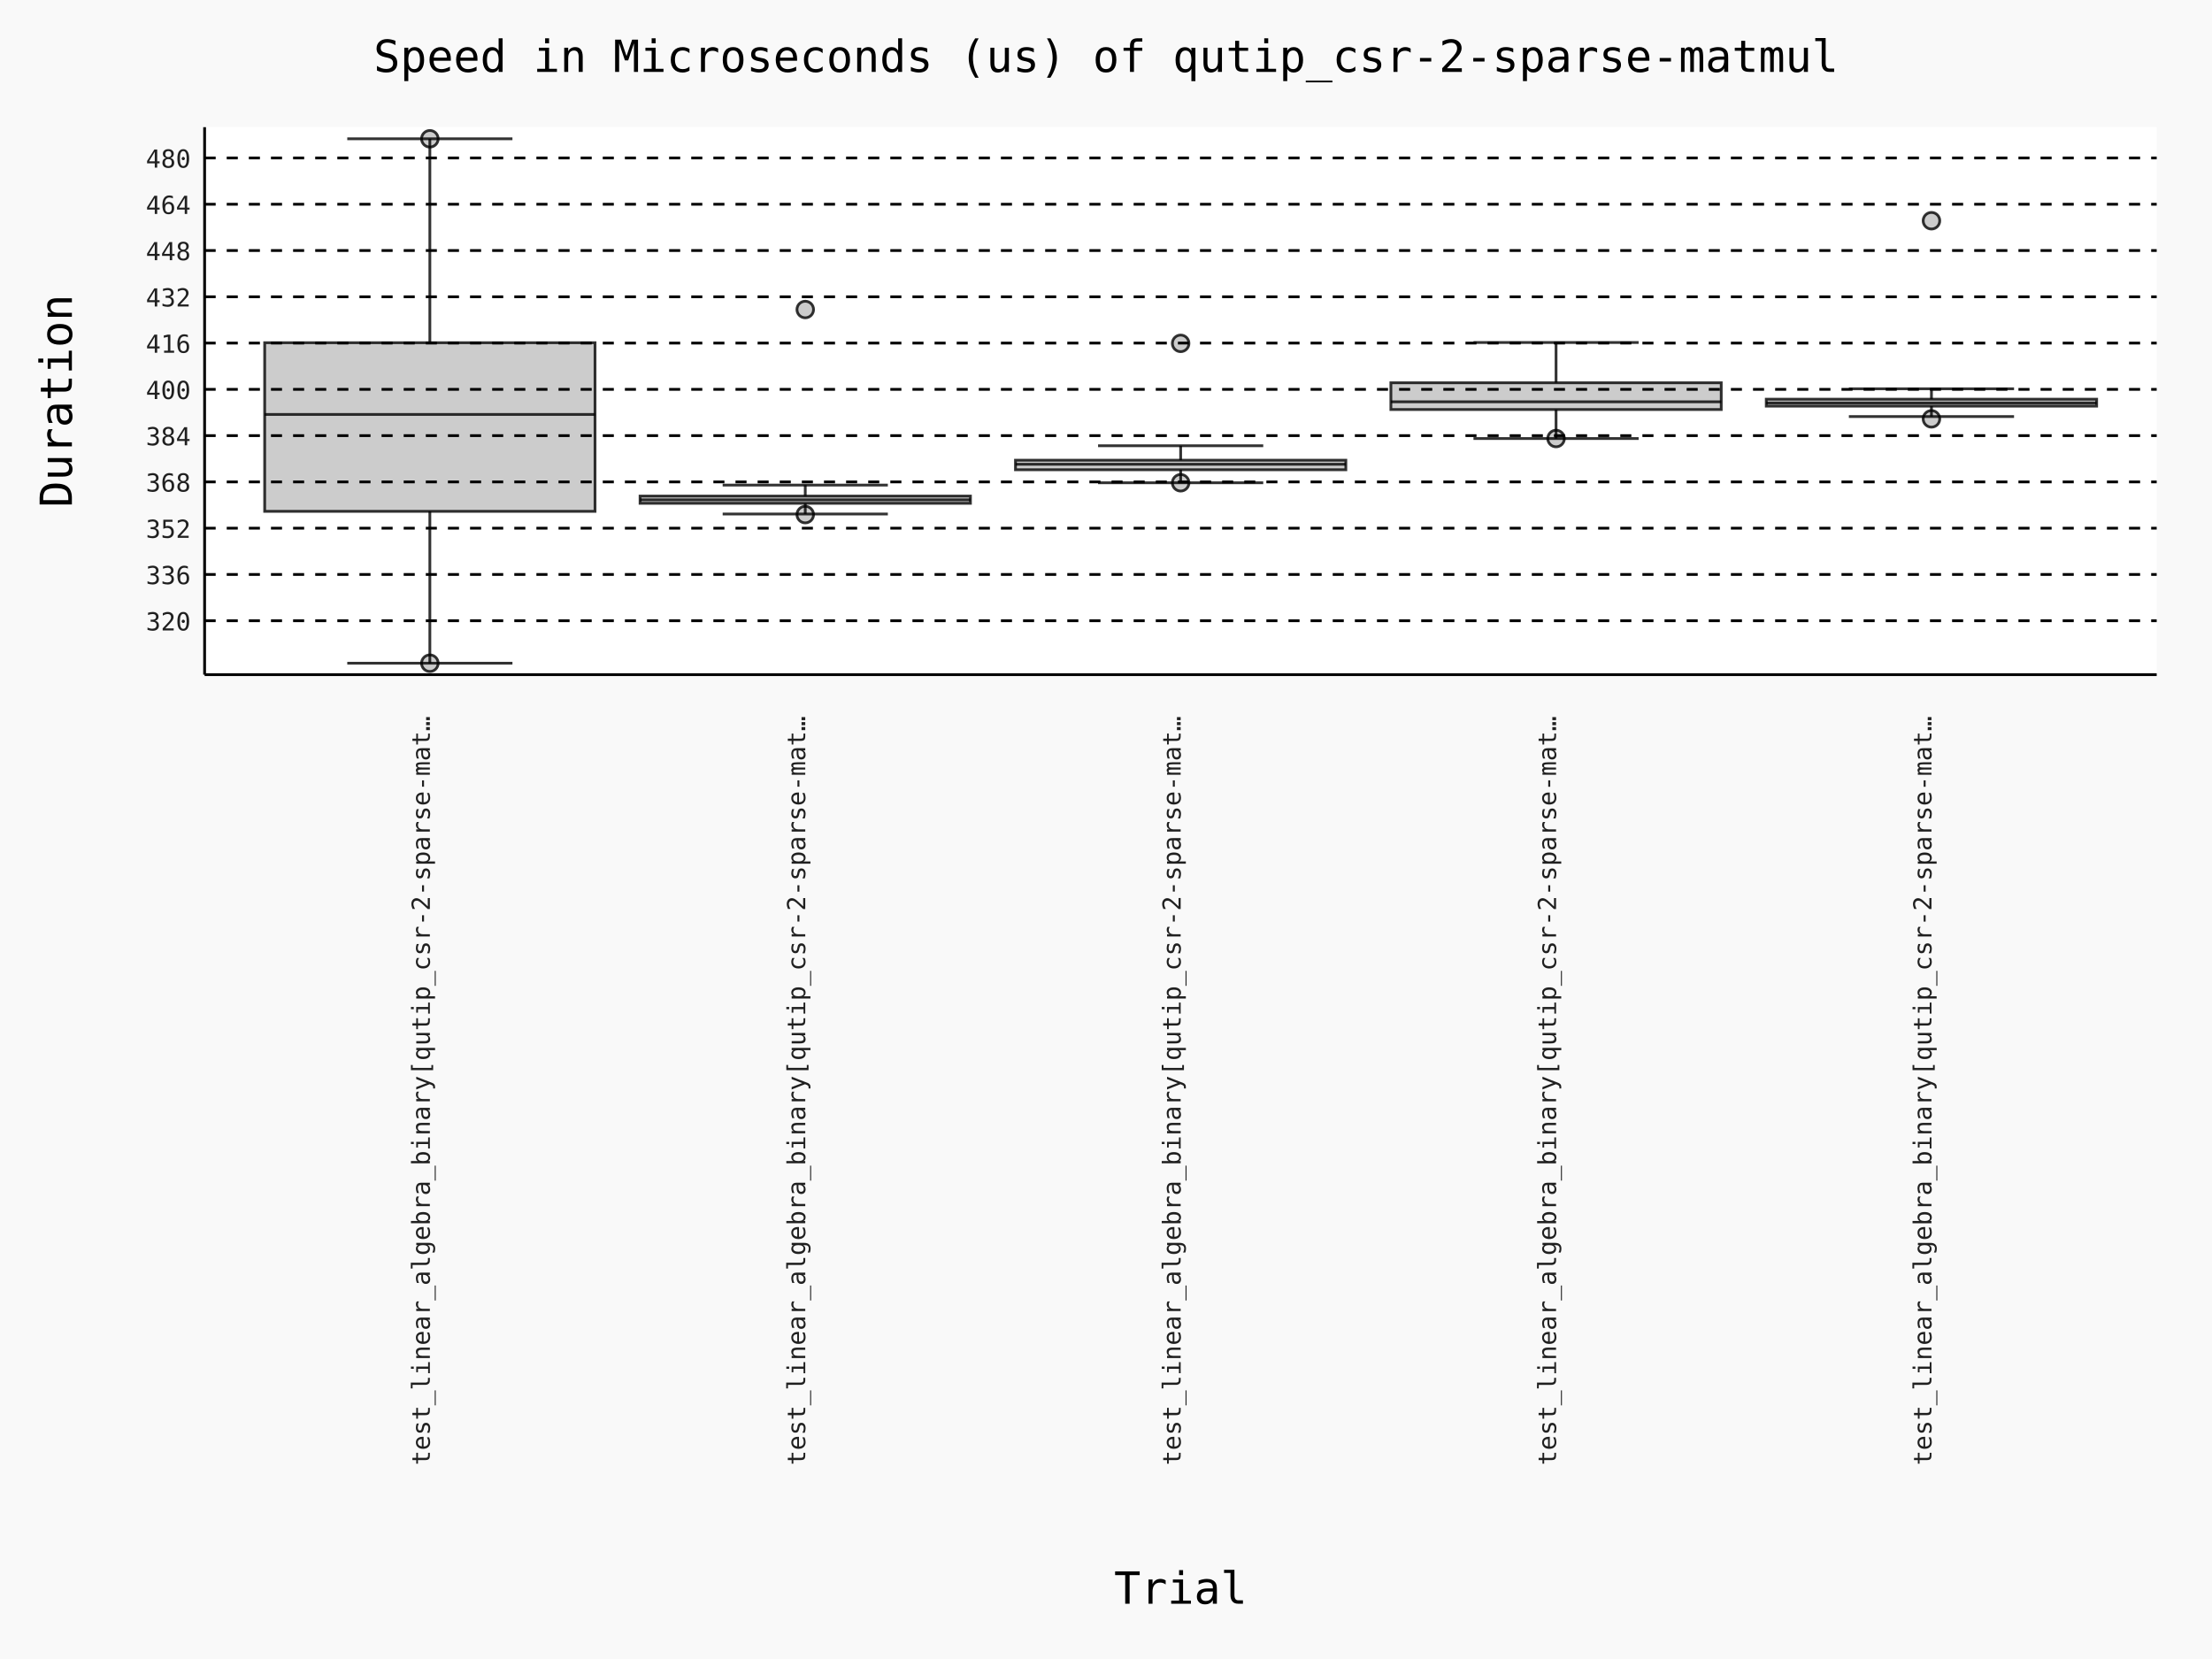
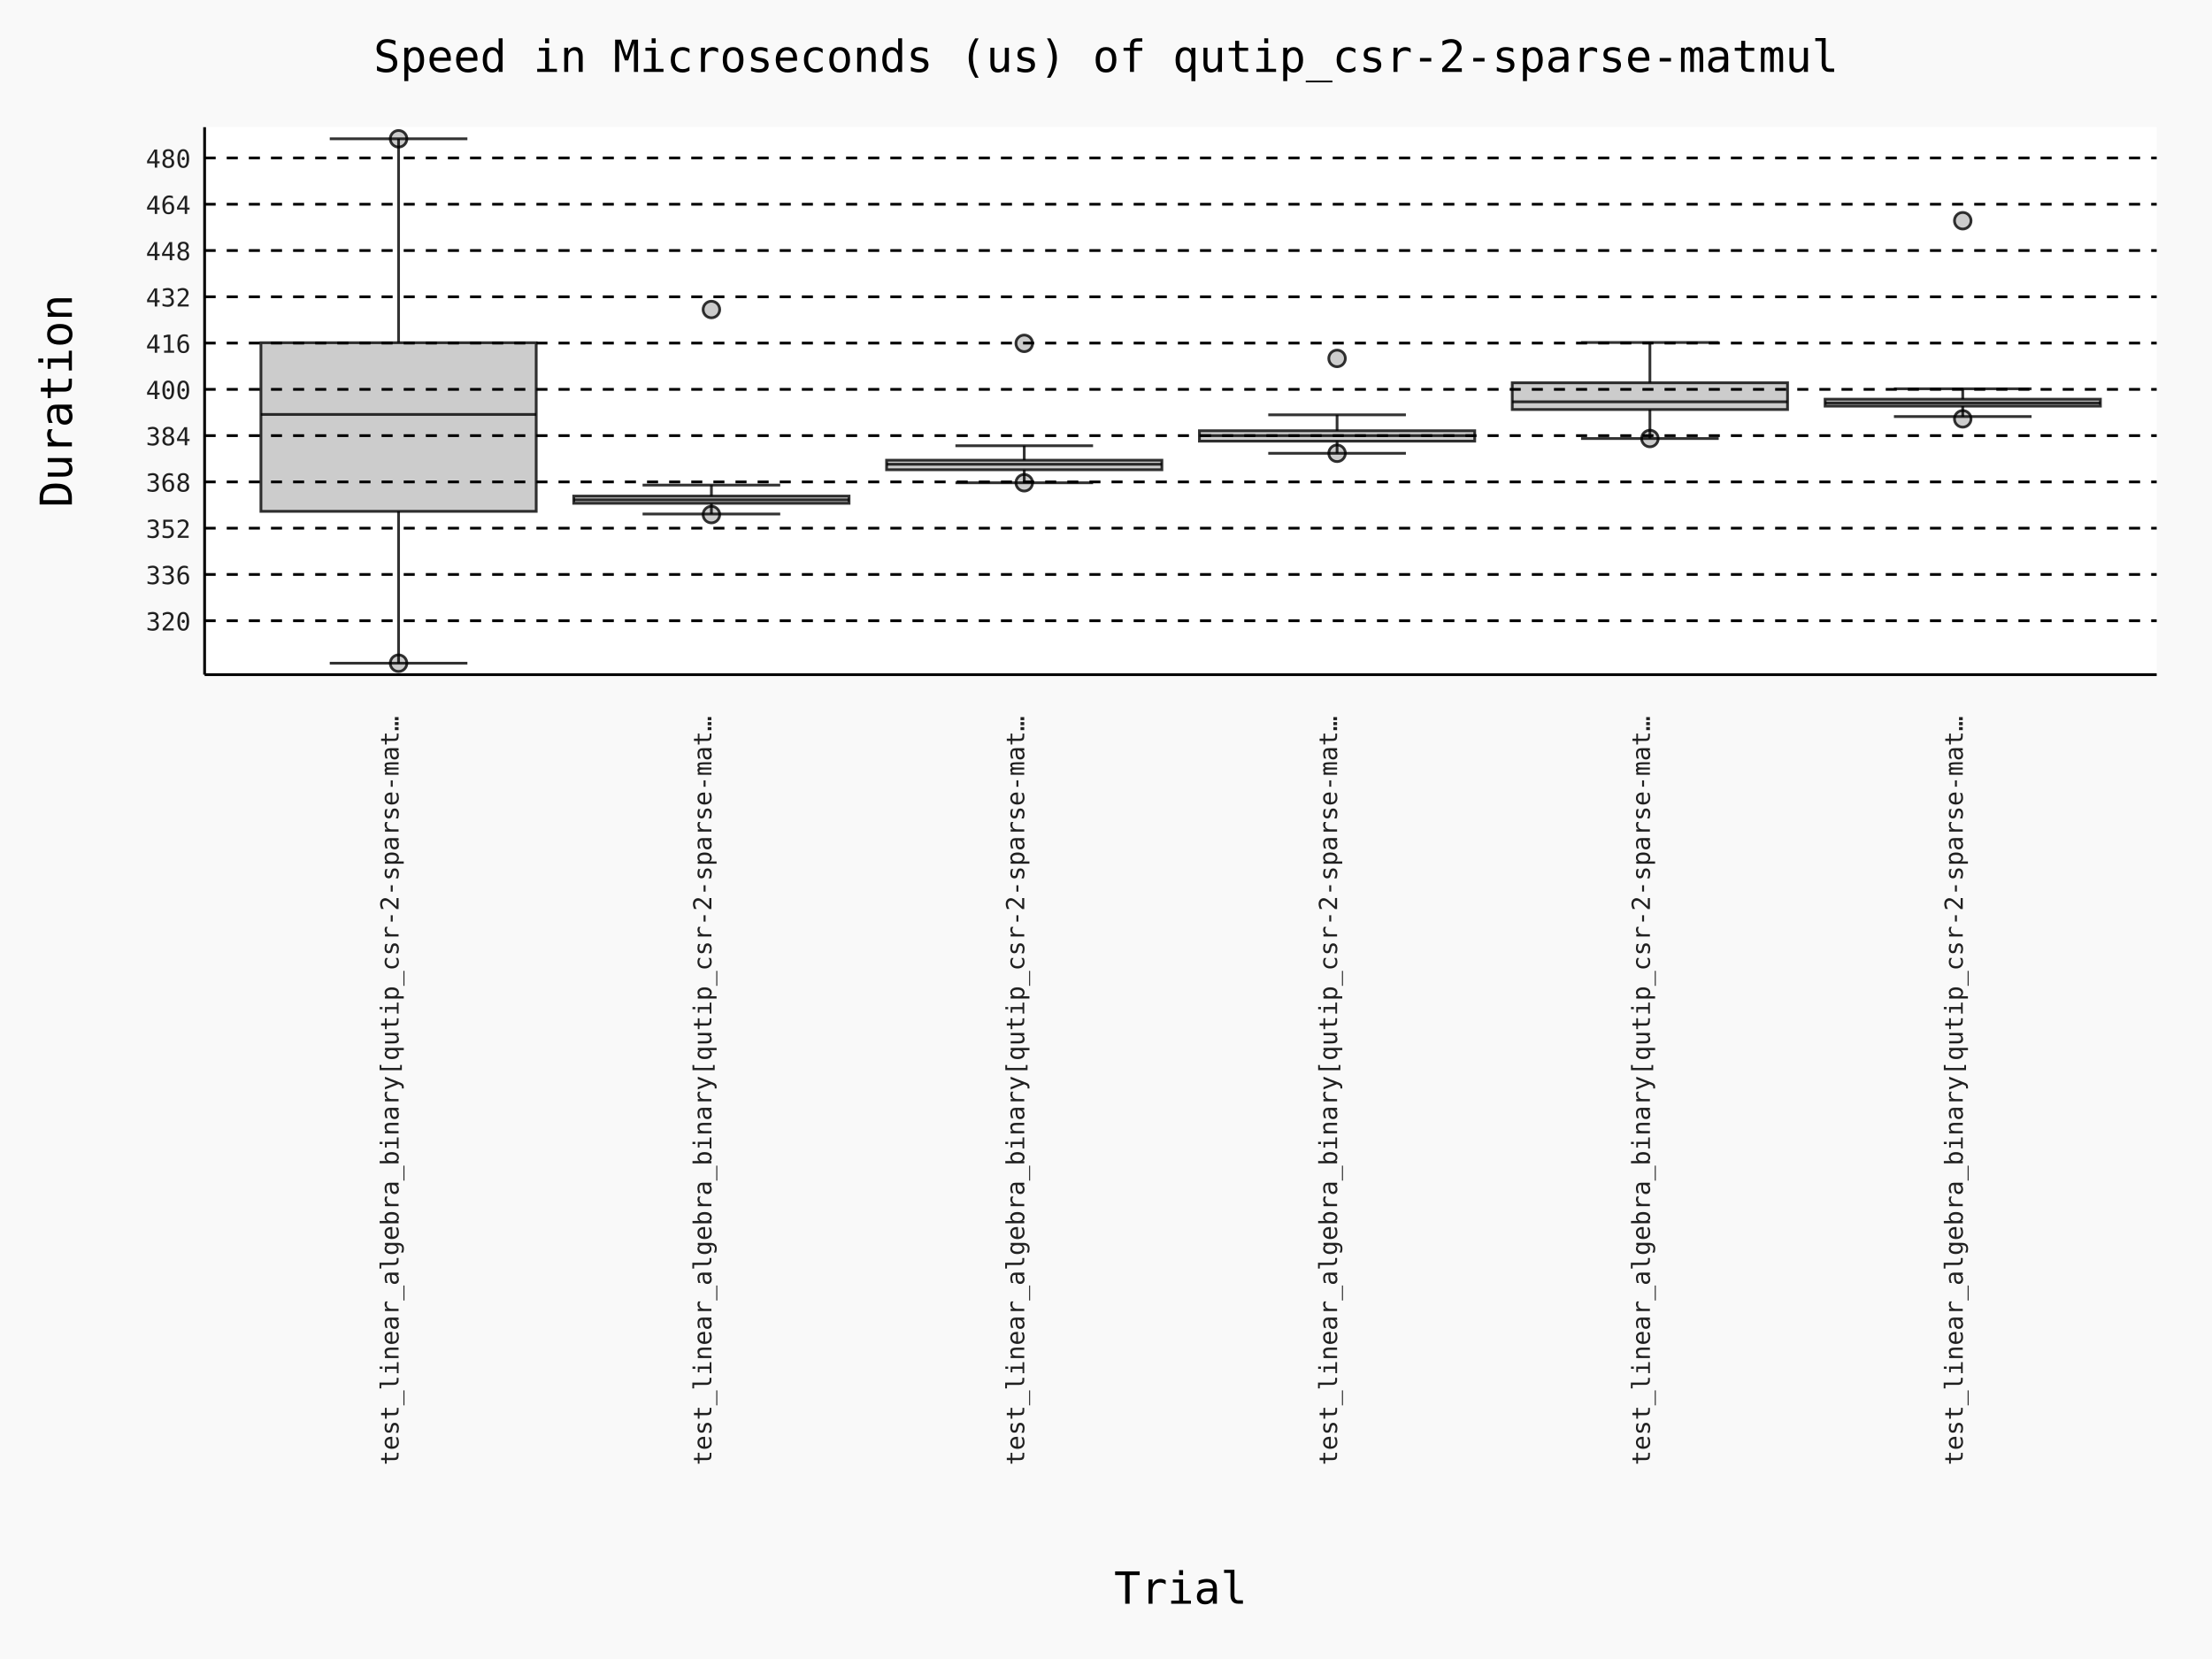
- <svg xmlns="http://www.w3.org/2000/svg" id="chart-0176ea74-ca79-4f8e-a935-2571d1819789" class="pygal-chart" viewBox="0 0 800 600">
+ <svg xmlns="http://www.w3.org/2000/svg" id="chart-a69ed7e8-76b4-4ce8-b19c-d7d5a10cb7c1" class="pygal-chart" viewBox="0 0 800 600">
  <defs>
-     <style type="text/css">#chart-0176ea74-ca79-4f8e-a935-2571d1819789{-webkit-user-select:none;-webkit-font-smoothing:antialiased;font-family:Consolas,"Deja Vu Sans Mono","Bitstream Vera Sans Mono","Courier New",monospace}#chart-0176ea74-ca79-4f8e-a935-2571d1819789 .title{font-family:Consolas,"Deja Vu Sans Mono","Bitstream Vera Sans Mono","Courier New",monospace;font-size:16px}#chart-0176ea74-ca79-4f8e-a935-2571d1819789 .legends .legend text{font-family:Consolas,"Deja Vu Sans Mono","Bitstream Vera Sans Mono","Courier New",monospace;font-size:14px}#chart-0176ea74-ca79-4f8e-a935-2571d1819789 .axis text{font-family:Consolas,"Deja Vu Sans Mono","Bitstream Vera Sans Mono","Courier New",monospace;font-size:10px}#chart-0176ea74-ca79-4f8e-a935-2571d1819789 .axis text.major{font-family:Consolas,"Deja Vu Sans Mono","Bitstream Vera Sans Mono","Courier New",monospace;font-size:10px}#chart-0176ea74-ca79-4f8e-a935-2571d1819789 .text-overlay text.value{font-family:Consolas,"Deja Vu Sans Mono","Bitstream Vera Sans Mono","Courier New",monospace;font-size:16px}#chart-0176ea74-ca79-4f8e-a935-2571d1819789 .text-overlay text.label{font-family:Consolas,"Deja Vu Sans Mono","Bitstream Vera Sans Mono","Courier New",monospace;font-size:10px}#chart-0176ea74-ca79-4f8e-a935-2571d1819789 .tooltip{font-family:Consolas,"Deja Vu Sans Mono","Bitstream Vera Sans Mono","Courier New",monospace;font-size:14px}#chart-0176ea74-ca79-4f8e-a935-2571d1819789 text.no_data{font-family:Consolas,"Deja Vu Sans Mono","Bitstream Vera Sans Mono","Courier New",monospace;font-size:64px}
- #chart-0176ea74-ca79-4f8e-a935-2571d1819789{background-color:rgba(249,249,249,1)}#chart-0176ea74-ca79-4f8e-a935-2571d1819789 path,#chart-0176ea74-ca79-4f8e-a935-2571d1819789 line,#chart-0176ea74-ca79-4f8e-a935-2571d1819789 rect,#chart-0176ea74-ca79-4f8e-a935-2571d1819789 circle{-webkit-transition:150ms;-moz-transition:150ms;transition:150ms}#chart-0176ea74-ca79-4f8e-a935-2571d1819789 .graph &gt; .background{fill:rgba(249,249,249,1)}#chart-0176ea74-ca79-4f8e-a935-2571d1819789 .plot &gt; .background{fill:rgba(255,255,255,1)}#chart-0176ea74-ca79-4f8e-a935-2571d1819789 .graph{fill:rgba(0,0,0,.87)}#chart-0176ea74-ca79-4f8e-a935-2571d1819789 text.no_data{fill:rgba(0,0,0,1)}#chart-0176ea74-ca79-4f8e-a935-2571d1819789 .title{fill:rgba(0,0,0,1)}#chart-0176ea74-ca79-4f8e-a935-2571d1819789 .legends .legend text{fill:rgba(0,0,0,.87)}#chart-0176ea74-ca79-4f8e-a935-2571d1819789 .legends .legend:hover text{fill:rgba(0,0,0,1)}#chart-0176ea74-ca79-4f8e-a935-2571d1819789 .axis .line{stroke:rgba(0,0,0,1)}#chart-0176ea74-ca79-4f8e-a935-2571d1819789 .axis .guide.line{stroke:rgba(0,0,0,.54)}#chart-0176ea74-ca79-4f8e-a935-2571d1819789 .axis .major.line{stroke:rgba(0,0,0,.87)}#chart-0176ea74-ca79-4f8e-a935-2571d1819789 .axis text.major{fill:rgba(0,0,0,1)}#chart-0176ea74-ca79-4f8e-a935-2571d1819789 .axis.y .guides:hover .guide.line,#chart-0176ea74-ca79-4f8e-a935-2571d1819789 .line-graph .axis.x .guides:hover .guide.line,#chart-0176ea74-ca79-4f8e-a935-2571d1819789 .stackedline-graph .axis.x .guides:hover .guide.line,#chart-0176ea74-ca79-4f8e-a935-2571d1819789 .xy-graph .axis.x .guides:hover .guide.line{stroke:rgba(0,0,0,1)}#chart-0176ea74-ca79-4f8e-a935-2571d1819789 .axis .guides:hover text{fill:rgba(0,0,0,1)}#chart-0176ea74-ca79-4f8e-a935-2571d1819789 .reactive{fill-opacity:.7;stroke-opacity:.8;stroke-width:1}#chart-0176ea74-ca79-4f8e-a935-2571d1819789 .ci{stroke:rgba(0,0,0,.87)}#chart-0176ea74-ca79-4f8e-a935-2571d1819789 .reactive.active,#chart-0176ea74-ca79-4f8e-a935-2571d1819789 .active .reactive{fill-opacity:.8;stroke-opacity:.9;stroke-width:4}#chart-0176ea74-ca79-4f8e-a935-2571d1819789 .ci .reactive.active{stroke-width:1.5}#chart-0176ea74-ca79-4f8e-a935-2571d1819789 .series text{fill:rgba(0,0,0,1)}#chart-0176ea74-ca79-4f8e-a935-2571d1819789 .tooltip rect{fill:rgba(255,255,255,1);stroke:rgba(0,0,0,1);-webkit-transition:opacity 150ms;-moz-transition:opacity 150ms;transition:opacity 150ms}#chart-0176ea74-ca79-4f8e-a935-2571d1819789 .tooltip .label{fill:rgba(0,0,0,.87)}#chart-0176ea74-ca79-4f8e-a935-2571d1819789 .tooltip .label{fill:rgba(0,0,0,.87)}#chart-0176ea74-ca79-4f8e-a935-2571d1819789 .tooltip .legend{font-size:.8em;fill:rgba(0,0,0,.54)}#chart-0176ea74-ca79-4f8e-a935-2571d1819789 .tooltip .x_label{font-size:.6em;fill:rgba(0,0,0,1)}#chart-0176ea74-ca79-4f8e-a935-2571d1819789 .tooltip .xlink{font-size:.5em;text-decoration:underline}#chart-0176ea74-ca79-4f8e-a935-2571d1819789 .tooltip .value{font-size:1.5em}#chart-0176ea74-ca79-4f8e-a935-2571d1819789 .bound{font-size:.5em}#chart-0176ea74-ca79-4f8e-a935-2571d1819789 .max-value{font-size:.75em;fill:rgba(0,0,0,.54)}#chart-0176ea74-ca79-4f8e-a935-2571d1819789 .map-element{fill:rgba(255,255,255,1);stroke:rgba(0,0,0,.54) !important}#chart-0176ea74-ca79-4f8e-a935-2571d1819789 .map-element .reactive{fill-opacity:inherit;stroke-opacity:inherit}#chart-0176ea74-ca79-4f8e-a935-2571d1819789 .color-0,#chart-0176ea74-ca79-4f8e-a935-2571d1819789 .color-0 a:visited{stroke:#000000;fill:#000000}#chart-0176ea74-ca79-4f8e-a935-2571d1819789 .color-1,#chart-0176ea74-ca79-4f8e-a935-2571d1819789 .color-1 a:visited{stroke:#000000;fill:#000000}#chart-0176ea74-ca79-4f8e-a935-2571d1819789 .color-2,#chart-0176ea74-ca79-4f8e-a935-2571d1819789 .color-2 a:visited{stroke:#000000;fill:#000000}#chart-0176ea74-ca79-4f8e-a935-2571d1819789 .color-3,#chart-0176ea74-ca79-4f8e-a935-2571d1819789 .color-3 a:visited{stroke:#000000;fill:#000000}#chart-0176ea74-ca79-4f8e-a935-2571d1819789 .color-4,#chart-0176ea74-ca79-4f8e-a935-2571d1819789 .color-4 a:visited{stroke:#000000;fill:#000000}#chart-0176ea74-ca79-4f8e-a935-2571d1819789 .text-overlay .color-0 text{fill:white}#chart-0176ea74-ca79-4f8e-a935-2571d1819789 .text-overlay .color-1 text{fill:white}#chart-0176ea74-ca79-4f8e-a935-2571d1819789 .text-overlay .color-2 text{fill:white}#chart-0176ea74-ca79-4f8e-a935-2571d1819789 .text-overlay .color-3 text{fill:white}#chart-0176ea74-ca79-4f8e-a935-2571d1819789 .text-overlay .color-4 text{fill:white}
- #chart-0176ea74-ca79-4f8e-a935-2571d1819789 text.no_data{text-anchor:middle}#chart-0176ea74-ca79-4f8e-a935-2571d1819789 .guide.line{fill:none}#chart-0176ea74-ca79-4f8e-a935-2571d1819789 .centered{text-anchor:middle}#chart-0176ea74-ca79-4f8e-a935-2571d1819789 .title{text-anchor:middle}#chart-0176ea74-ca79-4f8e-a935-2571d1819789 .legends .legend text{fill-opacity:1}#chart-0176ea74-ca79-4f8e-a935-2571d1819789 .axis.x text{text-anchor:middle}#chart-0176ea74-ca79-4f8e-a935-2571d1819789 .axis.x:not(.web) text[transform]{text-anchor:start}#chart-0176ea74-ca79-4f8e-a935-2571d1819789 .axis.x:not(.web) text[transform].backwards{text-anchor:end}#chart-0176ea74-ca79-4f8e-a935-2571d1819789 .axis.y text{text-anchor:end}#chart-0176ea74-ca79-4f8e-a935-2571d1819789 .axis.y text[transform].backwards{text-anchor:start}#chart-0176ea74-ca79-4f8e-a935-2571d1819789 .axis.y2 text{text-anchor:start}#chart-0176ea74-ca79-4f8e-a935-2571d1819789 .axis.y2 text[transform].backwards{text-anchor:end}#chart-0176ea74-ca79-4f8e-a935-2571d1819789 .axis .guide.line{stroke-dasharray:4,4;stroke:black}#chart-0176ea74-ca79-4f8e-a935-2571d1819789 .axis .major.guide.line{stroke-dasharray:6,6;stroke:black}#chart-0176ea74-ca79-4f8e-a935-2571d1819789 .horizontal .axis.y .guide.line,#chart-0176ea74-ca79-4f8e-a935-2571d1819789 .horizontal .axis.y2 .guide.line,#chart-0176ea74-ca79-4f8e-a935-2571d1819789 .vertical .axis.x .guide.line{opacity:0}#chart-0176ea74-ca79-4f8e-a935-2571d1819789 .horizontal .axis.always_show .guide.line,#chart-0176ea74-ca79-4f8e-a935-2571d1819789 .vertical .axis.always_show .guide.line{opacity:1 !important}#chart-0176ea74-ca79-4f8e-a935-2571d1819789 .axis.y .guides:hover .guide.line,#chart-0176ea74-ca79-4f8e-a935-2571d1819789 .axis.y2 .guides:hover .guide.line,#chart-0176ea74-ca79-4f8e-a935-2571d1819789 .axis.x .guides:hover .guide.line{opacity:1}#chart-0176ea74-ca79-4f8e-a935-2571d1819789 .axis .guides:hover text{opacity:1}#chart-0176ea74-ca79-4f8e-a935-2571d1819789 .nofill{fill:none}#chart-0176ea74-ca79-4f8e-a935-2571d1819789 .subtle-fill{fill-opacity:.2}#chart-0176ea74-ca79-4f8e-a935-2571d1819789 .dot{stroke-width:1px;fill-opacity:1;stroke-opacity:1}#chart-0176ea74-ca79-4f8e-a935-2571d1819789 .dot.active{stroke-width:5px}#chart-0176ea74-ca79-4f8e-a935-2571d1819789 .dot.negative{fill:transparent}#chart-0176ea74-ca79-4f8e-a935-2571d1819789 text,#chart-0176ea74-ca79-4f8e-a935-2571d1819789 tspan{stroke:none !important}#chart-0176ea74-ca79-4f8e-a935-2571d1819789 .series text.active{opacity:1}#chart-0176ea74-ca79-4f8e-a935-2571d1819789 .tooltip rect{fill-opacity:.95;stroke-width:.5}#chart-0176ea74-ca79-4f8e-a935-2571d1819789 .tooltip text{fill-opacity:1}#chart-0176ea74-ca79-4f8e-a935-2571d1819789 .showable{visibility:hidden}#chart-0176ea74-ca79-4f8e-a935-2571d1819789 .showable.shown{visibility:visible}#chart-0176ea74-ca79-4f8e-a935-2571d1819789 .gauge-background{fill:rgba(229,229,229,1);stroke:none}#chart-0176ea74-ca79-4f8e-a935-2571d1819789 .bg-lines{stroke:rgba(249,249,249,1);stroke-width:2px}
+     <style type="text/css">#chart-a69ed7e8-76b4-4ce8-b19c-d7d5a10cb7c1{-webkit-user-select:none;-webkit-font-smoothing:antialiased;font-family:Consolas,"Deja Vu Sans Mono","Bitstream Vera Sans Mono","Courier New",monospace}#chart-a69ed7e8-76b4-4ce8-b19c-d7d5a10cb7c1 .title{font-family:Consolas,"Deja Vu Sans Mono","Bitstream Vera Sans Mono","Courier New",monospace;font-size:16px}#chart-a69ed7e8-76b4-4ce8-b19c-d7d5a10cb7c1 .legends .legend text{font-family:Consolas,"Deja Vu Sans Mono","Bitstream Vera Sans Mono","Courier New",monospace;font-size:14px}#chart-a69ed7e8-76b4-4ce8-b19c-d7d5a10cb7c1 .axis text{font-family:Consolas,"Deja Vu Sans Mono","Bitstream Vera Sans Mono","Courier New",monospace;font-size:10px}#chart-a69ed7e8-76b4-4ce8-b19c-d7d5a10cb7c1 .axis text.major{font-family:Consolas,"Deja Vu Sans Mono","Bitstream Vera Sans Mono","Courier New",monospace;font-size:10px}#chart-a69ed7e8-76b4-4ce8-b19c-d7d5a10cb7c1 .text-overlay text.value{font-family:Consolas,"Deja Vu Sans Mono","Bitstream Vera Sans Mono","Courier New",monospace;font-size:16px}#chart-a69ed7e8-76b4-4ce8-b19c-d7d5a10cb7c1 .text-overlay text.label{font-family:Consolas,"Deja Vu Sans Mono","Bitstream Vera Sans Mono","Courier New",monospace;font-size:10px}#chart-a69ed7e8-76b4-4ce8-b19c-d7d5a10cb7c1 .tooltip{font-family:Consolas,"Deja Vu Sans Mono","Bitstream Vera Sans Mono","Courier New",monospace;font-size:14px}#chart-a69ed7e8-76b4-4ce8-b19c-d7d5a10cb7c1 text.no_data{font-family:Consolas,"Deja Vu Sans Mono","Bitstream Vera Sans Mono","Courier New",monospace;font-size:64px}
+ #chart-a69ed7e8-76b4-4ce8-b19c-d7d5a10cb7c1{background-color:rgba(249,249,249,1)}#chart-a69ed7e8-76b4-4ce8-b19c-d7d5a10cb7c1 path,#chart-a69ed7e8-76b4-4ce8-b19c-d7d5a10cb7c1 line,#chart-a69ed7e8-76b4-4ce8-b19c-d7d5a10cb7c1 rect,#chart-a69ed7e8-76b4-4ce8-b19c-d7d5a10cb7c1 circle{-webkit-transition:150ms;-moz-transition:150ms;transition:150ms}#chart-a69ed7e8-76b4-4ce8-b19c-d7d5a10cb7c1 .graph &gt; .background{fill:rgba(249,249,249,1)}#chart-a69ed7e8-76b4-4ce8-b19c-d7d5a10cb7c1 .plot &gt; .background{fill:rgba(255,255,255,1)}#chart-a69ed7e8-76b4-4ce8-b19c-d7d5a10cb7c1 .graph{fill:rgba(0,0,0,.87)}#chart-a69ed7e8-76b4-4ce8-b19c-d7d5a10cb7c1 text.no_data{fill:rgba(0,0,0,1)}#chart-a69ed7e8-76b4-4ce8-b19c-d7d5a10cb7c1 .title{fill:rgba(0,0,0,1)}#chart-a69ed7e8-76b4-4ce8-b19c-d7d5a10cb7c1 .legends .legend text{fill:rgba(0,0,0,.87)}#chart-a69ed7e8-76b4-4ce8-b19c-d7d5a10cb7c1 .legends .legend:hover text{fill:rgba(0,0,0,1)}#chart-a69ed7e8-76b4-4ce8-b19c-d7d5a10cb7c1 .axis .line{stroke:rgba(0,0,0,1)}#chart-a69ed7e8-76b4-4ce8-b19c-d7d5a10cb7c1 .axis .guide.line{stroke:rgba(0,0,0,.54)}#chart-a69ed7e8-76b4-4ce8-b19c-d7d5a10cb7c1 .axis .major.line{stroke:rgba(0,0,0,.87)}#chart-a69ed7e8-76b4-4ce8-b19c-d7d5a10cb7c1 .axis text.major{fill:rgba(0,0,0,1)}#chart-a69ed7e8-76b4-4ce8-b19c-d7d5a10cb7c1 .axis.y .guides:hover .guide.line,#chart-a69ed7e8-76b4-4ce8-b19c-d7d5a10cb7c1 .line-graph .axis.x .guides:hover .guide.line,#chart-a69ed7e8-76b4-4ce8-b19c-d7d5a10cb7c1 .stackedline-graph .axis.x .guides:hover .guide.line,#chart-a69ed7e8-76b4-4ce8-b19c-d7d5a10cb7c1 .xy-graph .axis.x .guides:hover .guide.line{stroke:rgba(0,0,0,1)}#chart-a69ed7e8-76b4-4ce8-b19c-d7d5a10cb7c1 .axis .guides:hover text{fill:rgba(0,0,0,1)}#chart-a69ed7e8-76b4-4ce8-b19c-d7d5a10cb7c1 .reactive{fill-opacity:.7;stroke-opacity:.8;stroke-width:1}#chart-a69ed7e8-76b4-4ce8-b19c-d7d5a10cb7c1 .ci{stroke:rgba(0,0,0,.87)}#chart-a69ed7e8-76b4-4ce8-b19c-d7d5a10cb7c1 .reactive.active,#chart-a69ed7e8-76b4-4ce8-b19c-d7d5a10cb7c1 .active .reactive{fill-opacity:.8;stroke-opacity:.9;stroke-width:4}#chart-a69ed7e8-76b4-4ce8-b19c-d7d5a10cb7c1 .ci .reactive.active{stroke-width:1.5}#chart-a69ed7e8-76b4-4ce8-b19c-d7d5a10cb7c1 .series text{fill:rgba(0,0,0,1)}#chart-a69ed7e8-76b4-4ce8-b19c-d7d5a10cb7c1 .tooltip rect{fill:rgba(255,255,255,1);stroke:rgba(0,0,0,1);-webkit-transition:opacity 150ms;-moz-transition:opacity 150ms;transition:opacity 150ms}#chart-a69ed7e8-76b4-4ce8-b19c-d7d5a10cb7c1 .tooltip .label{fill:rgba(0,0,0,.87)}#chart-a69ed7e8-76b4-4ce8-b19c-d7d5a10cb7c1 .tooltip .label{fill:rgba(0,0,0,.87)}#chart-a69ed7e8-76b4-4ce8-b19c-d7d5a10cb7c1 .tooltip .legend{font-size:.8em;fill:rgba(0,0,0,.54)}#chart-a69ed7e8-76b4-4ce8-b19c-d7d5a10cb7c1 .tooltip .x_label{font-size:.6em;fill:rgba(0,0,0,1)}#chart-a69ed7e8-76b4-4ce8-b19c-d7d5a10cb7c1 .tooltip .xlink{font-size:.5em;text-decoration:underline}#chart-a69ed7e8-76b4-4ce8-b19c-d7d5a10cb7c1 .tooltip .value{font-size:1.5em}#chart-a69ed7e8-76b4-4ce8-b19c-d7d5a10cb7c1 .bound{font-size:.5em}#chart-a69ed7e8-76b4-4ce8-b19c-d7d5a10cb7c1 .max-value{font-size:.75em;fill:rgba(0,0,0,.54)}#chart-a69ed7e8-76b4-4ce8-b19c-d7d5a10cb7c1 .map-element{fill:rgba(255,255,255,1);stroke:rgba(0,0,0,.54) !important}#chart-a69ed7e8-76b4-4ce8-b19c-d7d5a10cb7c1 .map-element .reactive{fill-opacity:inherit;stroke-opacity:inherit}#chart-a69ed7e8-76b4-4ce8-b19c-d7d5a10cb7c1 .color-0,#chart-a69ed7e8-76b4-4ce8-b19c-d7d5a10cb7c1 .color-0 a:visited{stroke:#000000;fill:#000000}#chart-a69ed7e8-76b4-4ce8-b19c-d7d5a10cb7c1 .color-1,#chart-a69ed7e8-76b4-4ce8-b19c-d7d5a10cb7c1 .color-1 a:visited{stroke:#000000;fill:#000000}#chart-a69ed7e8-76b4-4ce8-b19c-d7d5a10cb7c1 .color-2,#chart-a69ed7e8-76b4-4ce8-b19c-d7d5a10cb7c1 .color-2 a:visited{stroke:#000000;fill:#000000}#chart-a69ed7e8-76b4-4ce8-b19c-d7d5a10cb7c1 .color-3,#chart-a69ed7e8-76b4-4ce8-b19c-d7d5a10cb7c1 .color-3 a:visited{stroke:#000000;fill:#000000}#chart-a69ed7e8-76b4-4ce8-b19c-d7d5a10cb7c1 .color-4,#chart-a69ed7e8-76b4-4ce8-b19c-d7d5a10cb7c1 .color-4 a:visited{stroke:#000000;fill:#000000}#chart-a69ed7e8-76b4-4ce8-b19c-d7d5a10cb7c1 .color-5,#chart-a69ed7e8-76b4-4ce8-b19c-d7d5a10cb7c1 .color-5 a:visited{stroke:#000000;fill:#000000}#chart-a69ed7e8-76b4-4ce8-b19c-d7d5a10cb7c1 .text-overlay .color-0 text{fill:white}#chart-a69ed7e8-76b4-4ce8-b19c-d7d5a10cb7c1 .text-overlay .color-1 text{fill:white}#chart-a69ed7e8-76b4-4ce8-b19c-d7d5a10cb7c1 .text-overlay .color-2 text{fill:white}#chart-a69ed7e8-76b4-4ce8-b19c-d7d5a10cb7c1 .text-overlay .color-3 text{fill:white}#chart-a69ed7e8-76b4-4ce8-b19c-d7d5a10cb7c1 .text-overlay .color-4 text{fill:white}#chart-a69ed7e8-76b4-4ce8-b19c-d7d5a10cb7c1 .text-overlay .color-5 text{fill:white}
+ #chart-a69ed7e8-76b4-4ce8-b19c-d7d5a10cb7c1 text.no_data{text-anchor:middle}#chart-a69ed7e8-76b4-4ce8-b19c-d7d5a10cb7c1 .guide.line{fill:none}#chart-a69ed7e8-76b4-4ce8-b19c-d7d5a10cb7c1 .centered{text-anchor:middle}#chart-a69ed7e8-76b4-4ce8-b19c-d7d5a10cb7c1 .title{text-anchor:middle}#chart-a69ed7e8-76b4-4ce8-b19c-d7d5a10cb7c1 .legends .legend text{fill-opacity:1}#chart-a69ed7e8-76b4-4ce8-b19c-d7d5a10cb7c1 .axis.x text{text-anchor:middle}#chart-a69ed7e8-76b4-4ce8-b19c-d7d5a10cb7c1 .axis.x:not(.web) text[transform]{text-anchor:start}#chart-a69ed7e8-76b4-4ce8-b19c-d7d5a10cb7c1 .axis.x:not(.web) text[transform].backwards{text-anchor:end}#chart-a69ed7e8-76b4-4ce8-b19c-d7d5a10cb7c1 .axis.y text{text-anchor:end}#chart-a69ed7e8-76b4-4ce8-b19c-d7d5a10cb7c1 .axis.y text[transform].backwards{text-anchor:start}#chart-a69ed7e8-76b4-4ce8-b19c-d7d5a10cb7c1 .axis.y2 text{text-anchor:start}#chart-a69ed7e8-76b4-4ce8-b19c-d7d5a10cb7c1 .axis.y2 text[transform].backwards{text-anchor:end}#chart-a69ed7e8-76b4-4ce8-b19c-d7d5a10cb7c1 .axis .guide.line{stroke-dasharray:4,4;stroke:black}#chart-a69ed7e8-76b4-4ce8-b19c-d7d5a10cb7c1 .axis .major.guide.line{stroke-dasharray:6,6;stroke:black}#chart-a69ed7e8-76b4-4ce8-b19c-d7d5a10cb7c1 .horizontal .axis.y .guide.line,#chart-a69ed7e8-76b4-4ce8-b19c-d7d5a10cb7c1 .horizontal .axis.y2 .guide.line,#chart-a69ed7e8-76b4-4ce8-b19c-d7d5a10cb7c1 .vertical .axis.x .guide.line{opacity:0}#chart-a69ed7e8-76b4-4ce8-b19c-d7d5a10cb7c1 .horizontal .axis.always_show .guide.line,#chart-a69ed7e8-76b4-4ce8-b19c-d7d5a10cb7c1 .vertical .axis.always_show .guide.line{opacity:1 !important}#chart-a69ed7e8-76b4-4ce8-b19c-d7d5a10cb7c1 .axis.y .guides:hover .guide.line,#chart-a69ed7e8-76b4-4ce8-b19c-d7d5a10cb7c1 .axis.y2 .guides:hover .guide.line,#chart-a69ed7e8-76b4-4ce8-b19c-d7d5a10cb7c1 .axis.x .guides:hover .guide.line{opacity:1}#chart-a69ed7e8-76b4-4ce8-b19c-d7d5a10cb7c1 .axis .guides:hover text{opacity:1}#chart-a69ed7e8-76b4-4ce8-b19c-d7d5a10cb7c1 .nofill{fill:none}#chart-a69ed7e8-76b4-4ce8-b19c-d7d5a10cb7c1 .subtle-fill{fill-opacity:.2}#chart-a69ed7e8-76b4-4ce8-b19c-d7d5a10cb7c1 .dot{stroke-width:1px;fill-opacity:1;stroke-opacity:1}#chart-a69ed7e8-76b4-4ce8-b19c-d7d5a10cb7c1 .dot.active{stroke-width:5px}#chart-a69ed7e8-76b4-4ce8-b19c-d7d5a10cb7c1 .dot.negative{fill:transparent}#chart-a69ed7e8-76b4-4ce8-b19c-d7d5a10cb7c1 text,#chart-a69ed7e8-76b4-4ce8-b19c-d7d5a10cb7c1 tspan{stroke:none !important}#chart-a69ed7e8-76b4-4ce8-b19c-d7d5a10cb7c1 .series text.active{opacity:1}#chart-a69ed7e8-76b4-4ce8-b19c-d7d5a10cb7c1 .tooltip rect{fill-opacity:.95;stroke-width:.5}#chart-a69ed7e8-76b4-4ce8-b19c-d7d5a10cb7c1 .tooltip text{fill-opacity:1}#chart-a69ed7e8-76b4-4ce8-b19c-d7d5a10cb7c1 .showable{visibility:hidden}#chart-a69ed7e8-76b4-4ce8-b19c-d7d5a10cb7c1 .showable.shown{visibility:visible}#chart-a69ed7e8-76b4-4ce8-b19c-d7d5a10cb7c1 .gauge-background{fill:rgba(229,229,229,1);stroke:none}#chart-a69ed7e8-76b4-4ce8-b19c-d7d5a10cb7c1 .bg-lines{stroke:rgba(249,249,249,1);stroke-width:2px}
.tooltip .value{font-size:1em !important}.axis text{font-size:9px !important}</style>
  </defs>
  <g class="graph custombox-graph vertical">
    <rect x="0" y="0" width="800" height="600" class="background" />
    <g transform="translate(74, 46)" class="plot">
      <rect x="0" y="0" width="706.0" height="198.0" class="background" />
      <g class="axis y always_show">
        <path d="M0 198 h706" class="line" />
        <g class="guides">
          <path d="M0 178.501 h706" class="guide line" />
          <text x="-5" y="182.001" class="">320</text>
        </g>
        <g class="guides">
          <path d="M0 161.764 h706" class="guide line" />
          <text x="-5" y="165.264" class="">336</text>
        </g>
        <g class="guides">
          <path d="M0 145.027 h706" class="guide line" />
          <text x="-5" y="148.527" class="">352</text>
        </g>
        <g class="guides">
          <path d="M0 128.29 h706" class="guide line" />
          <text x="-5" y="131.79" class="">368</text>
        </g>
        <g class="guides">
          <path d="M0 111.553 h706" class="guide line" />
          <text x="-5" y="115.053" class="">384</text>
        </g>
        <g class="guides">
          <path d="M0 94.816 h706" class="guide line" />
          <text x="-5" y="98.316" class="">400</text>
        </g>
        <g class="guides">
          <path d="M0 78.079 h706" class="guide line" />
          <text x="-5" y="81.579" class="">416</text>
        </g>
        <g class="guides">
          <path d="M0 61.342 h706" class="guide line" />
          <text x="-5" y="64.842" class="">432</text>
        </g>
        <g class="guides">
          <path d="M0 44.604 h706" class="guide line" />
          <text x="-5" y="48.104" class="">448</text>
        </g>
        <g class="guides">
          <path d="M0 27.867 h706" class="guide line" />
          <text x="-5" y="31.367" class="">464</text>
        </g>
        <g class="guides">
          <path d="M0 11.13 h706" class="guide line" />
          <text x="-5" y="14.63" class="">480</text>
        </g>
      </g>
      <g class="axis x">
        <path d="M0 0 v198" class="line" />
        <g class="guides">
-           <path d="M81.462 0 v198" class="guide line" />
-           <text x="81.462" y="213.0" class="backwards" transform="rotate(270 81.46154 213)">test_linear_algebra_binary[qutip_csr-2-sparse-mat…</text>
+           <path d="M70.147 0 v198" class="guide line" />
+           <text x="70.147" y="213.0" class="backwards" transform="rotate(270 70.14744 213)">test_linear_algebra_binary[qutip_csr-2-sparse-mat…</text>
        </g>
        <g class="guides">
-           <path d="M217.231 0 v198" class="guide line" />
-           <text x="217.231" y="213.0" class="backwards" transform="rotate(270 217.2308 213)">test_linear_algebra_binary[qutip_csr-2-sparse-mat…</text>
+           <path d="M183.288 0 v198" class="guide line" />
+           <text x="183.288" y="213.0" class="backwards" transform="rotate(270 183.2885 213)">test_linear_algebra_binary[qutip_csr-2-sparse-mat…</text>
        </g>
        <g class="guides">
-           <path d="M353 0 v198" class="guide line" />
-           <text x="353.0" y="213.0" class="backwards" transform="rotate(270 353 213)">test_linear_algebra_binary[qutip_csr-2-sparse-mat…</text>
+           <path d="M296.429 0 v198" class="guide line" />
+           <text x="296.429" y="213.0" class="backwards" transform="rotate(270 296.4295 213)">test_linear_algebra_binary[qutip_csr-2-sparse-mat…</text>
        </g>
        <g class="guides">
-           <path d="M488.769 0 v198" class="guide line" />
-           <text x="488.769" y="213.0" class="backwards" transform="rotate(270 488.7692 213)">test_linear_algebra_binary[qutip_csr-2-sparse-mat…</text>
+           <path d="M409.571 0 v198" class="guide line" />
+           <text x="409.571" y="213.0" class="backwards" transform="rotate(270 409.5705 213)">test_linear_algebra_binary[qutip_csr-2-sparse-mat…</text>
        </g>
        <g class="guides">
-           <path d="M624.538 0 v198" class="guide line" />
-           <text x="624.538" y="213.0" class="backwards" transform="rotate(270 624.5385 213)">test_linear_algebra_binary[qutip_csr-2-sparse-mat…</text>
+           <path d="M522.712 0 v198" class="guide line" />
+           <text x="522.712" y="213.0" class="backwards" transform="rotate(270 522.7115 213)">test_linear_algebra_binary[qutip_csr-2-sparse-mat…</text>
+         </g>
+         <g class="guides">
+           <path d="M635.853 0 v198" class="guide line" />
+           <text x="635.853" y="213.0" class="backwards" transform="rotate(270 635.8526 213)">test_linear_algebra_binary[qutip_csr-2-sparse-mat…</text>
        </g>
      </g>
      <g class="series serie-0 color-0">
        <g class="boxes">
          <g class="box">
-             <path stroke-width="3" d="M51.592 193.859 L111.331 193.859" class="reactive tooltip-trigger" />
-             <path stroke-width="3" d="M21.723 103.89 L141.2 103.89" class="reactive tooltip-trigger" />
-             <path stroke-width="3" d="M51.592 4.194 L111.331 4.194" class="reactive tooltip-trigger" />
-             <path stroke-width="2" d="M81.462 193.859 L81.462 138.937" class="reactive tooltip-trigger" />
-             <path stroke-width="2" d="M81.462 4.194 L81.462 77.947" class="reactive tooltip-trigger" />
-             <rect x="21.723" y="77.947" height="60.99" width="119.477" class="subtle-fill reactive tooltip-trigger" />
-             <circle cx="81.462" cy="193.859" r="3" class="subtle-fill reactive tooltip-trigger" />
-             <circle cx="81.462" cy="4.194" r="3" class="subtle-fill reactive tooltip-trigger" />
+             <path stroke-width="3" d="M45.256 193.859 L95.038 193.859" class="reactive tooltip-trigger" />
+             <path stroke-width="3" d="M20.365 103.89 L119.929 103.89" class="reactive tooltip-trigger" />
+             <path stroke-width="3" d="M45.256 4.194 L95.038 4.194" class="reactive tooltip-trigger" />
+             <path stroke-width="2" d="M70.147 193.859 L70.147 138.937" class="reactive tooltip-trigger" />
+             <path stroke-width="2" d="M70.147 4.194 L70.147 77.947" class="reactive tooltip-trigger" />
+             <rect x="20.365" y="77.947" height="60.99" width="99.564" class="subtle-fill reactive tooltip-trigger" />
+             <circle cx="70.147" cy="193.859" r="3" class="subtle-fill reactive tooltip-trigger" />
+             <circle cx="70.147" cy="4.194" r="3" class="subtle-fill reactive tooltip-trigger" />
          </g>
        </g>
      </g>
      <g class="series serie-1 color-1">
        <g class="boxes">
          <g class="box">
-             <path stroke-width="3" d="M187.362 139.899 L247.1 139.899" class="reactive tooltip-trigger" />
-             <path stroke-width="3" d="M157.492 134.773 L276.969 134.773" class="reactive tooltip-trigger" />
-             <path stroke-width="3" d="M187.362 129.439 L247.1 129.439" class="reactive tooltip-trigger" />
-             <path stroke-width="2" d="M217.231 139.899 L217.231 136.029" class="reactive tooltip-trigger" />
-             <path stroke-width="2" d="M217.231 129.439 L217.231 133.414" class="reactive tooltip-trigger" />
-             <rect x="157.492" y="133.414" height="2.615" width="119.477" class="subtle-fill reactive tooltip-trigger" />
-             <circle cx="217.231" cy="140.108" r="3" class="subtle-fill reactive tooltip-trigger" />
-             <circle cx="217.231" cy="65.941" r="3" class="subtle-fill reactive tooltip-trigger" />
+             <path stroke-width="3" d="M158.397 139.899 L208.179 139.899" class="reactive tooltip-trigger" />
+             <path stroke-width="3" d="M133.506 134.773 L233.071 134.773" class="reactive tooltip-trigger" />
+             <path stroke-width="3" d="M158.397 129.439 L208.179 129.439" class="reactive tooltip-trigger" />
+             <path stroke-width="2" d="M183.288 139.899 L183.288 136.029" class="reactive tooltip-trigger" />
+             <path stroke-width="2" d="M183.288 129.439 L183.288 133.414" class="reactive tooltip-trigger" />
+             <rect x="133.506" y="133.414" height="2.615" width="99.564" class="subtle-fill reactive tooltip-trigger" />
+             <circle cx="183.288" cy="140.108" r="3" class="subtle-fill reactive tooltip-trigger" />
+             <circle cx="183.288" cy="65.941" r="3" class="subtle-fill reactive tooltip-trigger" />
          </g>
        </g>
      </g>
      <g class="series serie-2 color-2">
        <g class="boxes">
          <g class="box">
-             <path stroke-width="3" d="M323.131 128.601 L382.869 128.601" class="reactive tooltip-trigger" />
-             <path stroke-width="3" d="M293.262 121.906 L412.738 121.906" class="reactive tooltip-trigger" />
-             <path stroke-width="3" d="M323.131 115.211 L382.869 115.211" class="reactive tooltip-trigger" />
-             <path stroke-width="2" d="M353 128.601 L353 123.893" class="reactive tooltip-trigger" />
-             <path stroke-width="2" d="M353 115.211 L353 120.441" class="reactive tooltip-trigger" />
-             <rect x="293.262" y="120.441" height="3.452" width="119.477" class="subtle-fill reactive tooltip-trigger" />
-             <circle cx="353.0" cy="128.601" r="3" class="subtle-fill reactive tooltip-trigger" />
-             <circle cx="353.0" cy="78.18" r="3" class="subtle-fill reactive tooltip-trigger" />
+             <path stroke-width="3" d="M271.538 128.601 L321.321 128.601" class="reactive tooltip-trigger" />
+             <path stroke-width="3" d="M246.647 121.906 L346.212 121.906" class="reactive tooltip-trigger" />
+             <path stroke-width="3" d="M271.538 115.211 L321.321 115.211" class="reactive tooltip-trigger" />
+             <path stroke-width="2" d="M296.429 128.601 L296.429 123.893" class="reactive tooltip-trigger" />
+             <path stroke-width="2" d="M296.429 115.211 L296.429 120.441" class="reactive tooltip-trigger" />
+             <rect x="246.647" y="120.441" height="3.452" width="99.564" class="subtle-fill reactive tooltip-trigger" />
+             <circle cx="296.429" cy="128.601" r="3" class="subtle-fill reactive tooltip-trigger" />
+             <circle cx="296.429" cy="78.18" r="3" class="subtle-fill reactive tooltip-trigger" />
          </g>
        </g>
      </g>
      <g class="series serie-3 color-3">
        <g class="boxes">
          <g class="box">
-             <path stroke-width="3" d="M458.9 112.599 L518.638 112.599" class="reactive tooltip-trigger" />
-             <path stroke-width="3" d="M429.031 99.314 L548.508 99.314" class="reactive tooltip-trigger" />
-             <path stroke-width="3" d="M458.9 77.87 L518.638 77.87" class="reactive tooltip-trigger" />
-             <path stroke-width="2" d="M488.769 112.599 L488.769 102.112" class="reactive tooltip-trigger" />
-             <path stroke-width="2" d="M488.769 77.87 L488.769 92.436" class="reactive tooltip-trigger" />
-             <rect x="429.031" y="92.436" height="9.676" width="119.477" class="subtle-fill reactive tooltip-trigger" />
-             <circle cx="488.769" cy="112.599" r="3" class="subtle-fill reactive tooltip-trigger" />
-             <circle cx="488.769" cy="-1179.923" r="3" class="subtle-fill reactive tooltip-trigger" />
+             <path stroke-width="3" d="M384.679 117.94 L434.462 117.94" class="reactive tooltip-trigger" />
+             <path stroke-width="3" d="M359.788 111.558 L459.353 111.558" class="reactive tooltip-trigger" />
+             <path stroke-width="3" d="M384.679 104.027 L434.462 104.027" class="reactive tooltip-trigger" />
+             <path stroke-width="2" d="M409.571 117.94 L409.571 113.546" class="reactive tooltip-trigger" />
+             <path stroke-width="2" d="M409.571 104.027 L409.571 109.78" class="reactive tooltip-trigger" />
+             <rect x="359.788" y="109.78" height="3.767" width="99.564" class="subtle-fill reactive tooltip-trigger" />
+             <circle cx="409.571" cy="117.94" r="3" class="subtle-fill reactive tooltip-trigger" />
+             <circle cx="409.571" cy="83.629" r="3" class="subtle-fill reactive tooltip-trigger" />
          </g>
        </g>
      </g>
      <g class="series serie-4 color-4">
        <g class="boxes">
          <g class="box">
-             <path stroke-width="3" d="M594.669 104.652 L654.408 104.652" class="reactive tooltip-trigger" />
-             <path stroke-width="3" d="M564.8 99.736 L684.277 99.736" class="reactive tooltip-trigger" />
-             <path stroke-width="3" d="M594.669 94.61 L654.408 94.61" class="reactive tooltip-trigger" />
-             <path stroke-width="2" d="M624.538 104.652 L624.538 100.886" class="reactive tooltip-trigger" />
-             <path stroke-width="2" d="M624.538 94.61 L624.538 98.375" class="reactive tooltip-trigger" />
-             <rect x="564.8" y="98.375" height="2.511" width="119.477" class="subtle-fill reactive tooltip-trigger" />
-             <circle cx="624.538" cy="105.488" r="3" class="subtle-fill reactive tooltip-trigger" />
-             <circle cx="624.538" cy="33.834" r="3" class="subtle-fill reactive tooltip-trigger" />
+             <path stroke-width="3" d="M497.821 112.599 L547.603 112.599" class="reactive tooltip-trigger" />
+             <path stroke-width="3" d="M472.929 99.314 L572.494 99.314" class="reactive tooltip-trigger" />
+             <path stroke-width="3" d="M497.821 77.87 L547.603 77.87" class="reactive tooltip-trigger" />
+             <path stroke-width="2" d="M522.712 112.599 L522.712 102.112" class="reactive tooltip-trigger" />
+             <path stroke-width="2" d="M522.712 77.87 L522.712 92.436" class="reactive tooltip-trigger" />
+             <rect x="472.929" y="92.436" height="9.676" width="99.564" class="subtle-fill reactive tooltip-trigger" />
+             <circle cx="522.712" cy="112.599" r="3" class="subtle-fill reactive tooltip-trigger" />
+             <circle cx="522.712" cy="-1179.923" r="3" class="subtle-fill reactive tooltip-trigger" />
+           </g>
+         </g>
+       </g>
+       <g class="series serie-5 color-5">
+         <g class="boxes">
+           <g class="box">
+             <path stroke-width="3" d="M610.962 104.652 L660.744 104.652" class="reactive tooltip-trigger" />
+             <path stroke-width="3" d="M586.071 99.736 L685.635 99.736" class="reactive tooltip-trigger" />
+             <path stroke-width="3" d="M610.962 94.61 L660.744 94.61" class="reactive tooltip-trigger" />
+             <path stroke-width="2" d="M635.853 104.652 L635.853 100.886" class="reactive tooltip-trigger" />
+             <path stroke-width="2" d="M635.853 94.61 L635.853 98.375" class="reactive tooltip-trigger" />
+             <rect x="586.071" y="98.375" height="2.511" width="99.564" class="subtle-fill reactive tooltip-trigger" />
+             <circle cx="635.853" cy="105.488" r="3" class="subtle-fill reactive tooltip-trigger" />
+             <circle cx="635.853" cy="33.834" r="3" class="subtle-fill reactive tooltip-trigger" />
          </g>
        </g>
      </g>
    </g>
    <g class="titles">
      <text x="400.0" y="26" class="title plot_title">Speed in Microseconds (us) of qutip_csr-2-sparse-matmul</text>
      <text x="427.0" y="580.0" class="title">Trial</text>
      <text x="0" y="171.0" class="title" transform="rotate(-90 0 145)">Duration</text>
    </g>
    <g transform="translate(74, 46)" class="plot overlay">
      <g class="series serie-0 color-0" />
      <g class="series serie-1 color-1" />
      <g class="series serie-2 color-2" />
      <g class="series serie-3 color-3" />
      <g class="series serie-4 color-4" />
+       <g class="series serie-5 color-5" />
    </g>
    <g transform="translate(74, 46)" class="plot text-overlay">
      <g class="series serie-0 color-0" />
      <g class="series serie-1 color-1" />
      <g class="series serie-2 color-2" />
      <g class="series serie-3 color-3" />
      <g class="series serie-4 color-4" />
+       <g class="series serie-5 color-5" />
    </g>
    <g transform="translate(74, 46)" class="plot tooltip-overlay">
      <g transform="translate(0 0)" style="opacity: 0" class="tooltip">
        <rect rx="0" ry="0" width="0" height="0" class="tooltip-box" />
        <g class="text" />
      </g>
    </g>
  </g>
</svg>
